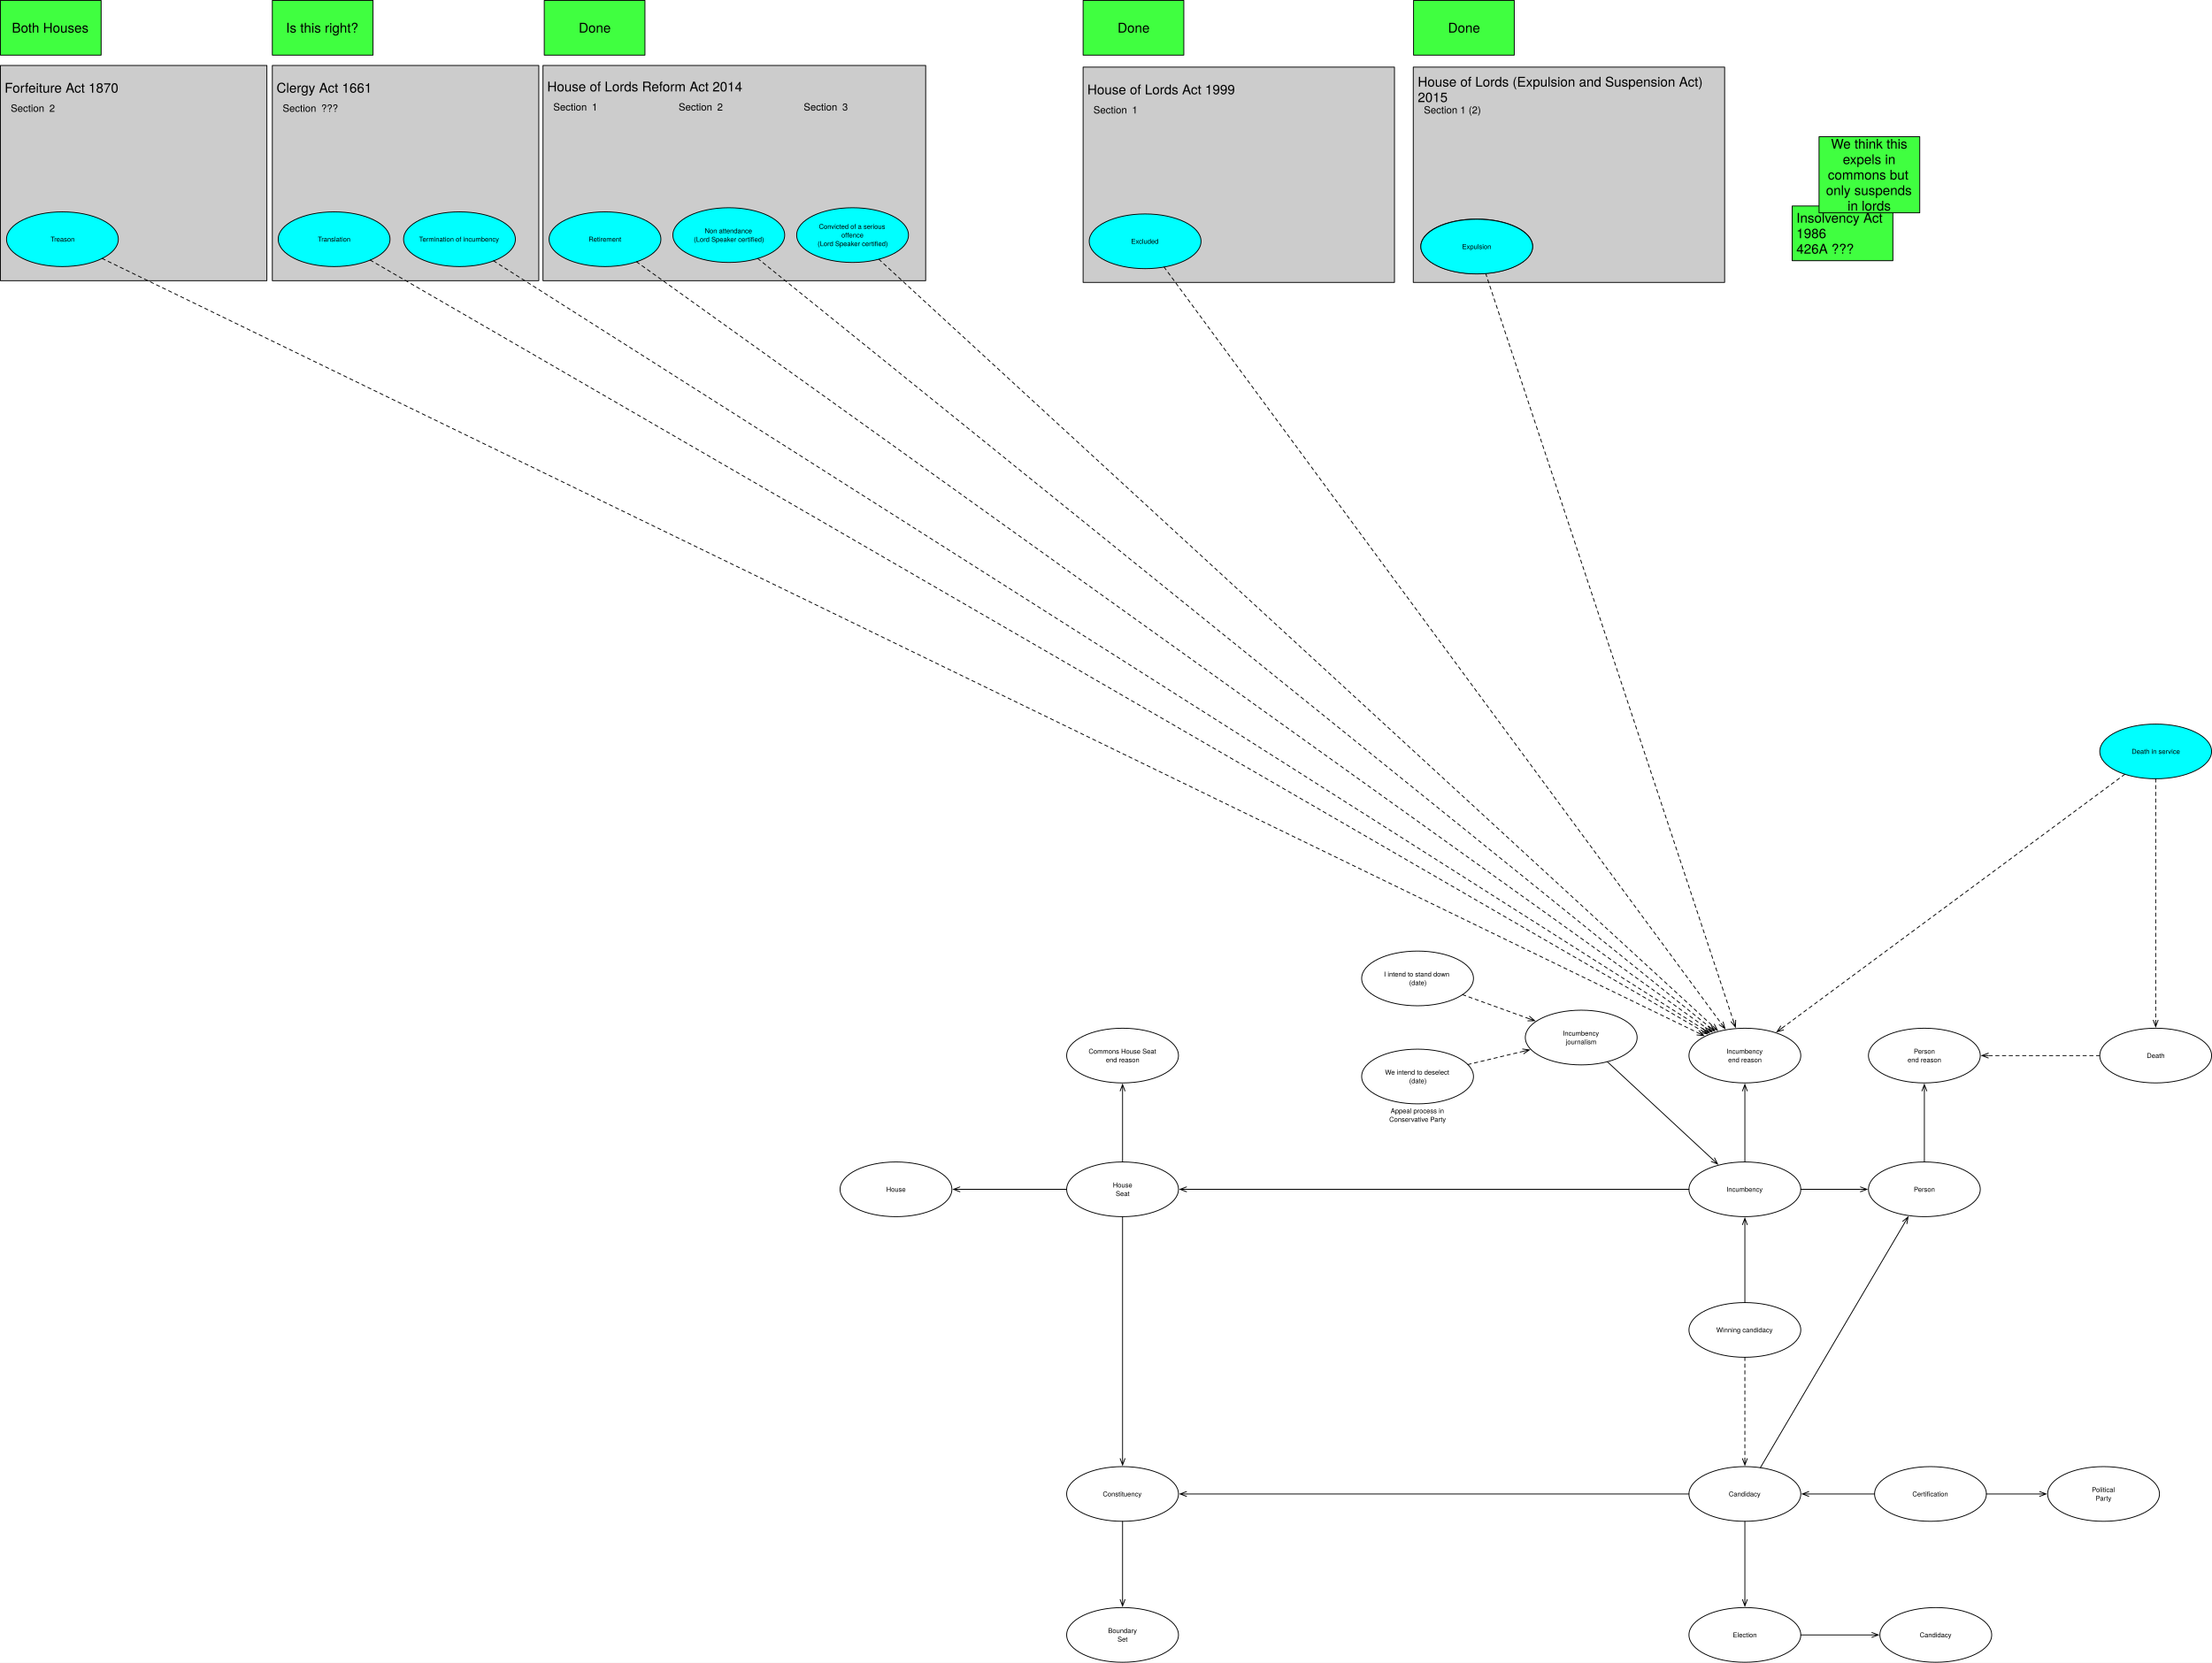
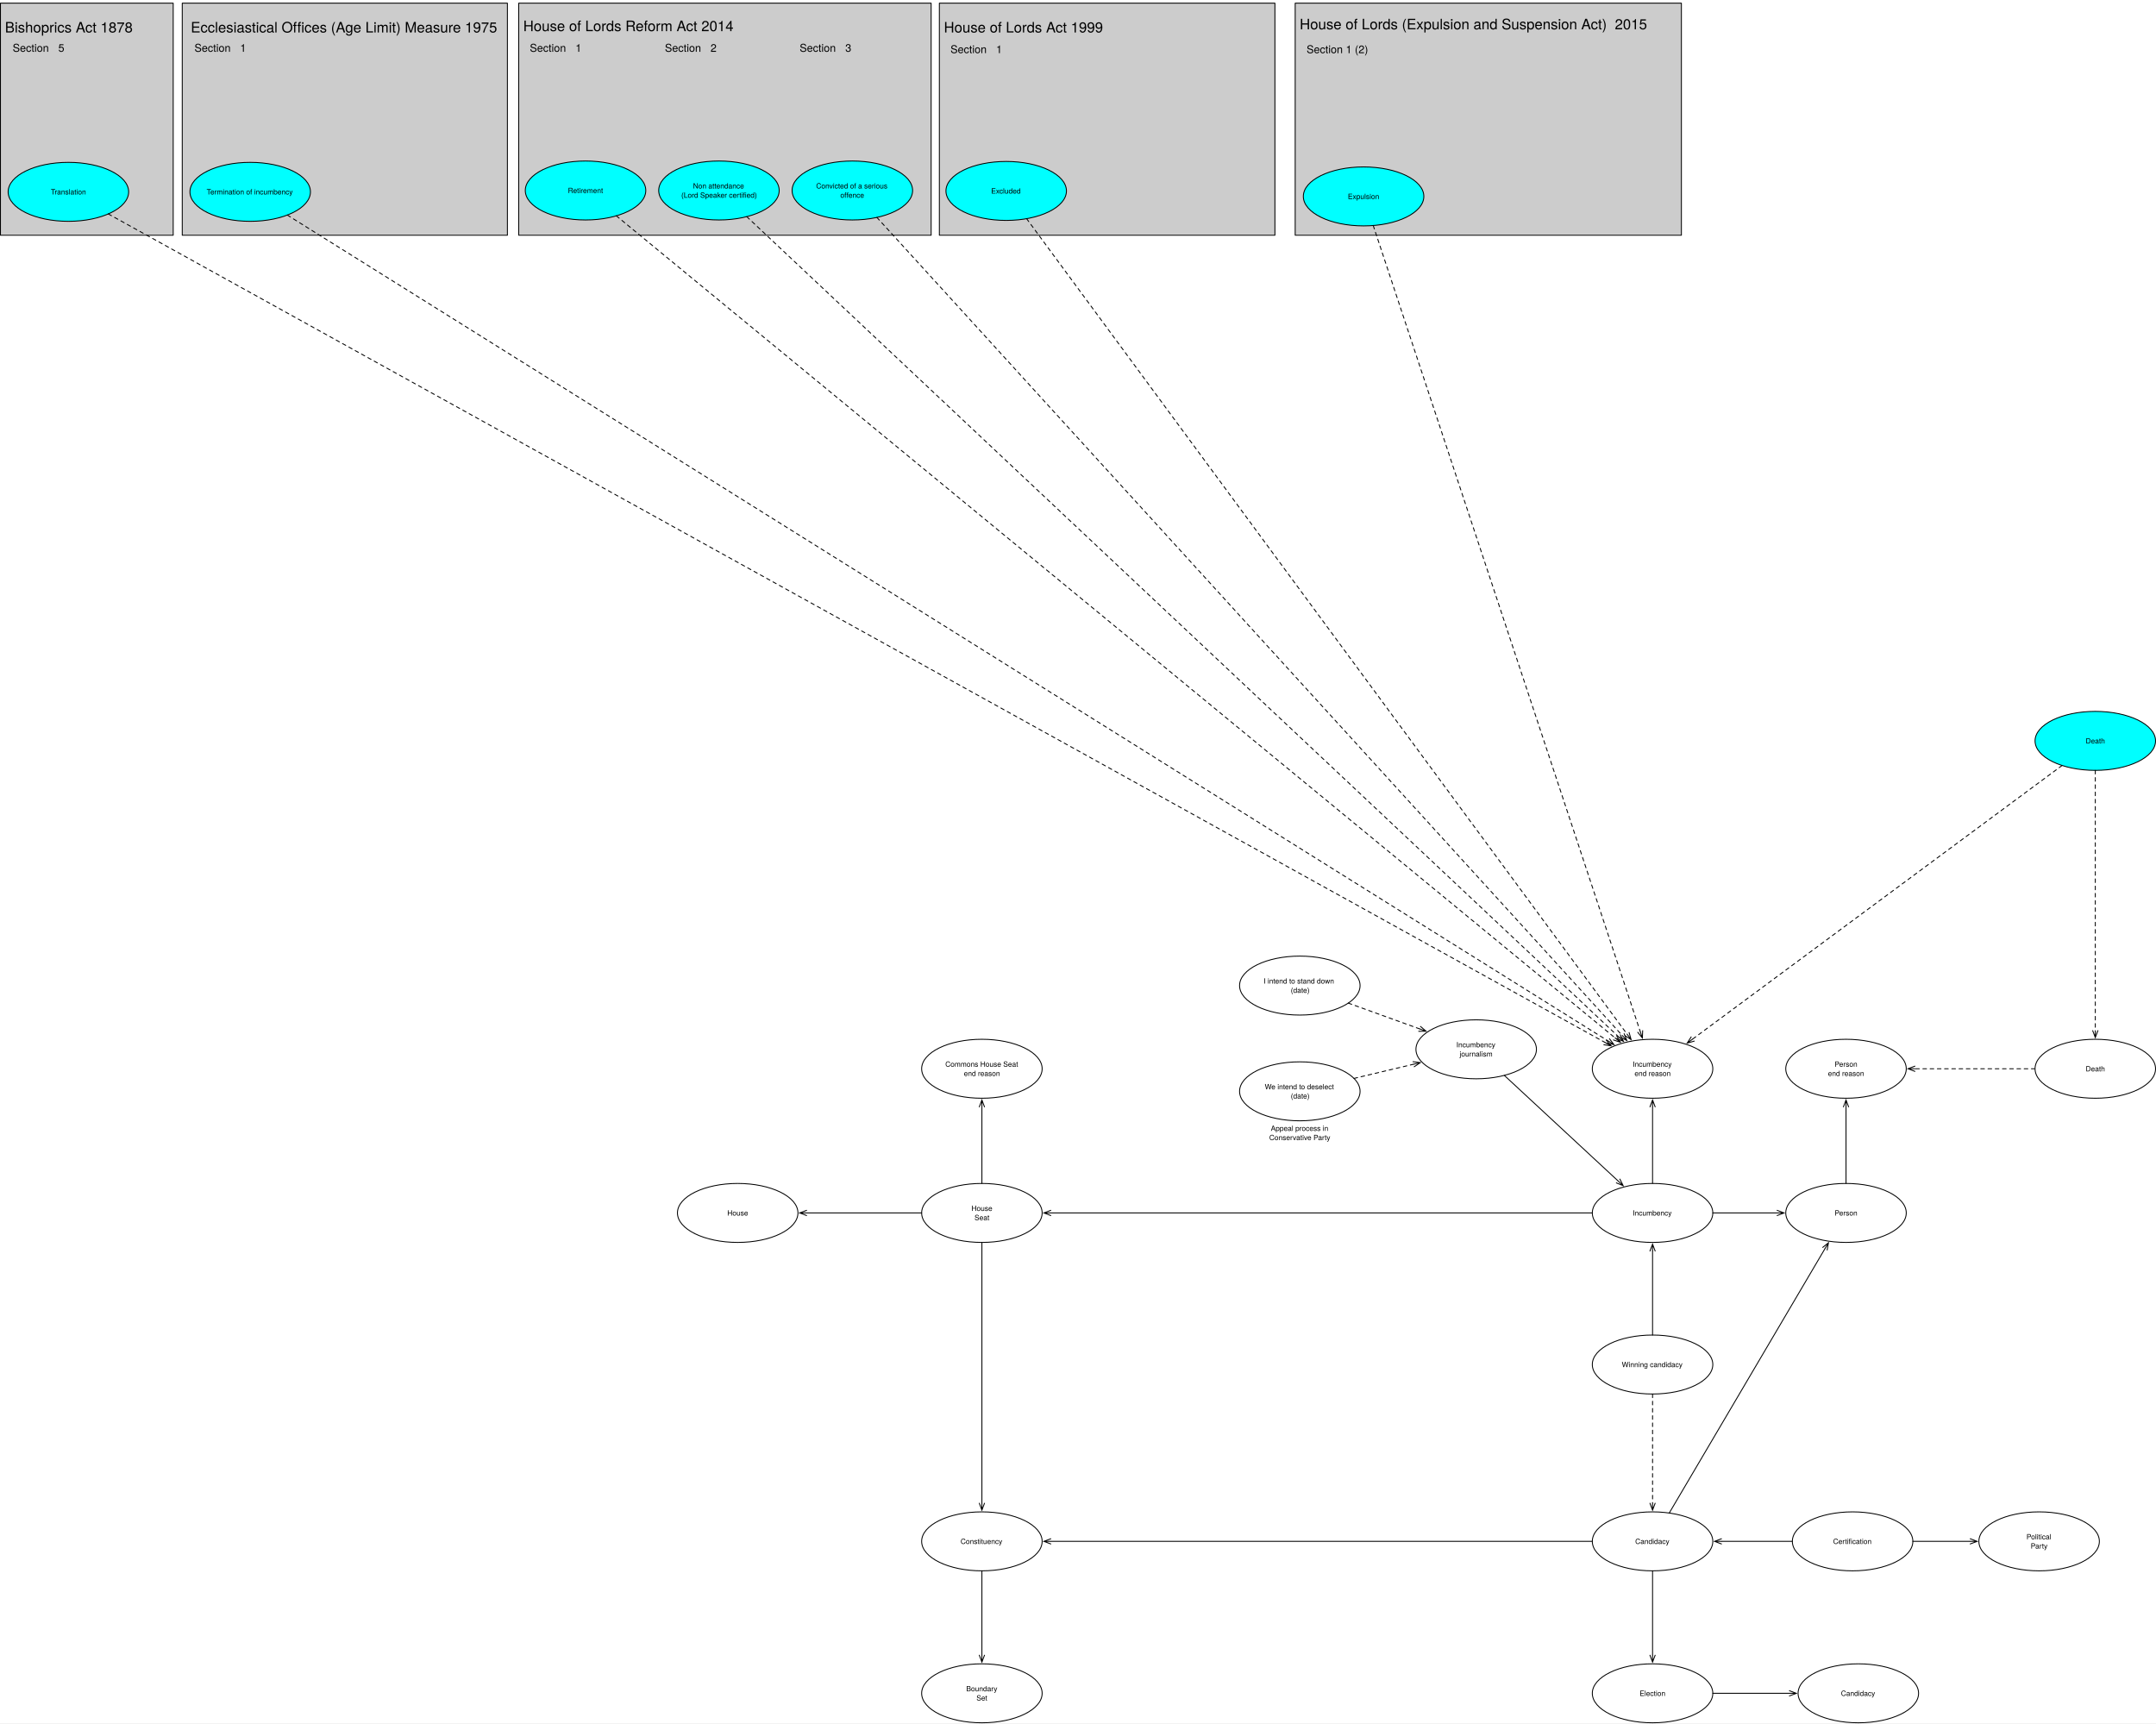
- <svg xmlns="http://www.w3.org/2000/svg" version="1.1" viewBox="-1847 -1063 2635.728 1981.697" width="2635.728" height="1981.697">
+ <svg xmlns="http://www.w3.org/2000/svg" version="1.1" viewBox="-1595 -986.5 2383.728 1905.197" width="2383.728" height="1905.197">
  <defs>
    <marker orient="auto" overflow="visible" markerUnits="strokeWidth" id="StickArrow_Marker" stroke-linejoin="miter" stroke-miterlimit="10" viewBox="-1 -4 10 8" markerWidth="10" markerHeight="8" color="black">
      <g>
        <path d="M 8 0 L 0 0 M 0 -3 L 8 0 L 0 3" fill="none" stroke="currentColor" stroke-width="1" />
      </g>
    </marker>
  </defs>
-   <g id="Canvas_1" stroke="none" fill="none" fill-opacity="1" stroke-dasharray="none" stroke-opacity="1">
-     <rect fill="white" x="-1847" y="-1063" width="2635.728" height="1981.697" />
+   <g id="Canvas_1" stroke="none" stroke-dasharray="none" stroke-opacity="1" fill="none" fill-opacity="1">
+     <rect fill="white" x="-1595" y="-986.5" width="2383.728" height="1905.197" />
    <g id="Canvas_1_Layer_1">
+       <g id="Graphic_201">
+         <rect x="-1594.5" y="-983" width="191" height="256.579" fill="#ccc" />
+         <rect x="-1594.5" y="-983" width="191" height="256.579" stroke="black" stroke-linecap="round" stroke-linejoin="round" stroke-width="1" />
+       </g>
+       <g id="Graphic_200">
+         <text transform="translate(-1581 -944.2486)" fill="black">
+           <tspan font-family="Helvetica Neue" font-size="12" fill="black" x="0" y="15" xml:space="preserve">Section</tspan>
+           <tspan font-family="Helvetica Neue" font-size="16" fill="black" y="15" xml:space="preserve"> </tspan>
+           <tspan font-family="Helvetica Neue" font-size="12" fill="black" y="15" xml:space="preserve">5</tspan>
+         </text>
+       </g>
+       <g id="Graphic_199">
+         <text transform="translate(-1589.5 -965.5573)" fill="black">
+           <tspan font-family="Helvetica Neue" font-size="16" fill="black" x="0" y="15" xml:space="preserve">Bishoprics Act 1878</tspan>
+         </text>
+       </g>
      <g id="Graphic_166">
-         <rect x="-1200" y="-985" width="456" height="256.579" fill="#ccc" />
-         <rect x="-1200" y="-985" width="456" height="256.579" stroke="black" stroke-linecap="round" stroke-linejoin="round" stroke-width="1" />
+         <rect x="-1021.5" y="-983" width="456" height="256.579" fill="#ccc" />
+         <rect x="-1021.5" y="-983" width="456" height="256.579" stroke="black" stroke-linecap="round" stroke-linejoin="round" stroke-width="1" />
      </g>
      <g id="Graphic_165">
-         <text transform="translate(-1187.728 -946.2486)" fill="black">
-           <tspan font-family="Helvetica Neue" font-size="12" fill="black" x="0" y="15">Section</tspan>
-           <tspan font-family="Helvetica Neue" font-size="16" fill="black" y="15"> </tspan>
-           <tspan font-family="Helvetica Neue" font-size="12" fill="black" y="15">1</tspan>
+         <text transform="translate(-1009.228 -944.2486)" fill="black">
+           <tspan font-family="Helvetica Neue" font-size="12" fill="black" x="0" y="15" xml:space="preserve">Section</tspan>
+           <tspan font-family="Helvetica Neue" font-size="16" fill="black" y="15" xml:space="preserve"> </tspan>
+           <tspan font-family="Helvetica Neue" font-size="12" fill="black" y="15" xml:space="preserve">1</tspan>
        </text>
      </g>
      <g id="Graphic_172">
-         <rect x="-1522.5" y="-985" width="317.5" height="256.579" fill="#ccc" />
-         <rect x="-1522.5" y="-985" width="317.5" height="256.579" stroke="black" stroke-linecap="round" stroke-linejoin="round" stroke-width="1" />
+         <rect x="-1393.5" y="-983" width="359.5" height="256.579" fill="#ccc" />
+         <rect x="-1393.5" y="-983" width="359.5" height="256.579" stroke="black" stroke-linecap="round" stroke-linejoin="round" stroke-width="1" />
      </g>
      <g id="Graphic_171">
-         <text transform="translate(-1510.228 -944.7486)" fill="black">
-           <tspan font-family="Helvetica Neue" font-size="12" fill="black" x="0" y="15">Section</tspan>
-           <tspan font-family="Helvetica Neue" font-size="16" fill="black" y="15"> </tspan>
-           <tspan font-family="Helvetica Neue" font-size="12" fill="black" y="15">???</tspan>
+         <text transform="translate(-1380 -944.2486)" fill="black">
+           <tspan font-family="Helvetica Neue" font-size="12" fill="black" x="0" y="15" xml:space="preserve">Section</tspan>
+           <tspan font-family="Helvetica Neue" font-size="16" fill="black" y="15" xml:space="preserve"> </tspan>
+           <tspan font-family="Helvetica Neue" font-size="12" fill="black" y="15" xml:space="preserve">1</tspan>
        </text>
      </g>
      <g id="Graphic_170">
-         <text transform="translate(-1517.5 -967.5573)" fill="black">
-           <tspan font-family="Helvetica Neue" font-size="16" fill="black" x="0" y="15">Clergy Act 1661</tspan>
+         <text transform="translate(-1388.5 -965.5573)" fill="black">
+           <tspan font-family="Helvetica Neue" font-size="16" fill="black" x="0" y="15" xml:space="preserve"> Ecclesiastical Offices (Age Limit) Measure 1975</tspan>
        </text>
      </g>
      <g id="Graphic_164">
-         <text transform="translate(-1195 -969.0573)" fill="black">
-           <tspan font-family="Helvetica Neue" font-size="16" fill="black" x="0" y="15">House of Lords Reform Act 2014</tspan>
+         <text transform="translate(-1016.5 -967.0573)" fill="black">
+           <tspan font-family="Helvetica Neue" font-size="16" fill="black" x="0" y="15" xml:space="preserve">House of Lords Reform Act 2014</tspan>
        </text>
      </g>
      <g id="Graphic_160">
        <rect x="-556.408" y="-983" width="371" height="256.579" fill="#ccc" />
        <rect x="-556.408" y="-983" width="371" height="256.579" stroke="black" stroke-linecap="round" stroke-linejoin="round" stroke-width="1" />
      </g>
      <g id="Graphic_159">
        <text transform="translate(-544.1358 -942.7486)" fill="black">
-           <tspan font-family="Helvetica Neue" font-size="12" fill="black" x="0" y="15">Section</tspan>
-           <tspan font-family="Helvetica Neue" font-size="16" fill="black" y="15"> </tspan>
-           <tspan font-family="Helvetica Neue" font-size="12" fill="black" y="15">1</tspan>
+           <tspan font-family="Helvetica Neue" font-size="12" fill="black" x="0" y="15" xml:space="preserve">Section</tspan>
+           <tspan font-family="Helvetica Neue" font-size="16" fill="black" y="15" xml:space="preserve"> </tspan>
+           <tspan font-family="Helvetica Neue" font-size="12" fill="black" y="15" xml:space="preserve">1</tspan>
        </text>
      </g>
      <g id="Graphic_158">
        <text transform="translate(-551.4075 -965.5573)" fill="black">
-           <tspan font-family="Helvetica Neue" font-size="16" fill="black" x="0" y="15">House of Lords Act 1999</tspan>
+           <tspan font-family="Helvetica Neue" font-size="16" fill="black" x="0" y="15" xml:space="preserve">House of Lords Act 1999</tspan>
        </text>
      </g>
      <g id="Graphic_153">
-         <rect x="-163" y="-983" width="371" height="256.579" fill="#ccc" />
-         <rect x="-163" y="-983" width="371" height="256.579" stroke="black" stroke-linecap="round" stroke-linejoin="round" stroke-width="1" />
+         <rect x="-163" y="-983" width="427" height="256.579" fill="#ccc" />
+         <rect x="-163" y="-983" width="427" height="256.579" stroke="black" stroke-linecap="round" stroke-linejoin="round" stroke-width="1" />
      </g>
      <g id="Graphic_152">
        <text transform="translate(-150.395 -938.6926)" fill="black">
-           <tspan font-family="Helvetica Neue" font-size="12" fill="black" x="0" y="11">Section 1 (2)</tspan>
+           <tspan font-family="Helvetica Neue" font-size="12" fill="black" x="0" y="11" xml:space="preserve">Section 1 (2)</tspan>
        </text>
      </g>
      <g id="Graphic_151">
-         <text transform="translate(-157.6667 -974.7813)" fill="black">
-           <tspan font-family="Helvetica Neue" font-size="16" fill="black" x="0" y="15">House of Lords (Expulsion and Suspension Act)  </tspan>
-           <tspan font-family="Helvetica Neue" font-size="16" fill="black" x="0" y="33.448">2015</tspan>
+         <text transform="translate(-158 -969.0573)" fill="black">
+           <tspan font-family="Helvetica Neue" font-size="16" fill="black" x="0" y="15" xml:space="preserve">House of Lords (Expulsion and Suspension Act)  2015</tspan>
        </text>
      </g>
      <g id="Graphic_2">
        <ellipse cx="446" cy="354.5" rx="66.614" ry="32.598" fill="white" />
        <ellipse cx="446" cy="354.5" rx="66.614" ry="32.598" stroke="black" stroke-linecap="round" stroke-linejoin="round" stroke-width="1" />
        <text transform="translate(397.7087 349.388)" fill="black">
-           <tspan font-family="Helvetica Neue" font-size="8" fill="black" x="35.699" y="8">Person</tspan>
+           <tspan font-family="Helvetica Neue" font-size="8" fill="black" x="35.699" y="8" xml:space="preserve">Person</tspan>
        </text>
      </g>
      <g id="Graphic_4">
        <ellipse cx="232.114" cy="354.5" rx="66.614" ry="32.598" fill="white" />
        <ellipse cx="232.114" cy="354.5" rx="66.614" ry="32.598" stroke="black" stroke-linecap="round" stroke-linejoin="round" stroke-width="1" />
        <text transform="translate(183.8228 349.388)" fill="black">
-           <tspan font-family="Helvetica Neue" font-size="8" fill="black" x="26.355" y="8">Incumbency</tspan>
+           <tspan font-family="Helvetica Neue" font-size="8" fill="black" x="26.355" y="8" xml:space="preserve">Incumbency</tspan>
        </text>
      </g>
      <g id="Graphic_5">
        <ellipse cx="-509.386" cy="354.5" rx="66.614" ry="32.598" fill="white" />
        <ellipse cx="-509.386" cy="354.5" rx="66.614" ry="32.598" stroke="black" stroke-linecap="round" stroke-linejoin="round" stroke-width="1" />
        <text transform="translate(-557.6772 344.276)" fill="black">
-           <tspan font-family="Helvetica Neue" font-size="8" fill="black" x="36.735" y="8">House</tspan>
-           <tspan font-family="Helvetica Neue" font-size="8" fill="black" x="40.143" y="18.224">Seat</tspan>
+           <tspan font-family="Helvetica Neue" font-size="8" fill="black" x="36.735" y="8" xml:space="preserve">House</tspan>
+           <tspan font-family="Helvetica Neue" font-size="8" fill="black" x="40.143" y="18.224" xml:space="preserve">Seat</tspan>
        </text>
      </g>
      <g id="Graphic_6">
        <ellipse cx="-779.386" cy="354.5" rx="66.614" ry="32.598" fill="white" />
        <ellipse cx="-779.386" cy="354.5" rx="66.614" ry="32.598" stroke="black" stroke-linecap="round" stroke-linejoin="round" stroke-width="1" />
        <text transform="translate(-827.6772 349.388)" fill="black">
-           <tspan font-family="Helvetica Neue" font-size="8" fill="black" x="36.735" y="8">House</tspan>
+           <tspan font-family="Helvetica Neue" font-size="8" fill="black" x="36.735" y="8" xml:space="preserve">House</tspan>
        </text>
      </g>
      <g id="Line_7">
        <line x1="298.728" y1="354.5" x2="369.486" y2="354.5" marker-end="url(#StickArrow_Marker)" stroke="black" stroke-linecap="round" stroke-linejoin="round" stroke-width="1" />
      </g>
      <g id="Line_8">
        <line x1="165.5" y1="354.5" x2="-432.872" y2="354.5" marker-end="url(#StickArrow_Marker)" stroke="black" stroke-linecap="round" stroke-linejoin="round" stroke-width="1" />
      </g>
      <g id="Line_9">
        <line x1="-576" y1="354.5" x2="-702.872" y2="354.5" marker-end="url(#StickArrow_Marker)" stroke="black" stroke-linecap="round" stroke-linejoin="round" stroke-width="1" />
      </g>
      <g id="Graphic_10">
        <ellipse cx="-509.386" cy="717.598" rx="66.614" ry="32.598" fill="white" />
        <ellipse cx="-509.386" cy="717.598" rx="66.614" ry="32.598" stroke="black" stroke-linecap="round" stroke-linejoin="round" stroke-width="1" />
        <text transform="translate(-557.6772 712.4864)" fill="black">
-           <tspan font-family="Helvetica Neue" font-size="8" fill="black" x="24.731" y="8">Constituency</tspan>
+           <tspan font-family="Helvetica Neue" font-size="8" fill="black" x="24.731" y="8" xml:space="preserve">Constituency</tspan>
        </text>
      </g>
      <g id="Line_11">
        <line x1="-509.386" y1="387.098" x2="-509.386" y2="675.1" marker-end="url(#StickArrow_Marker)" stroke="black" stroke-linecap="round" stroke-linejoin="round" stroke-width="1" />
      </g>
      <g id="Graphic_12">
        <ellipse cx="-509.386" cy="885.598" rx="66.614" ry="32.598" fill="white" />
        <ellipse cx="-509.386" cy="885.598" rx="66.614" ry="32.598" stroke="black" stroke-linecap="round" stroke-linejoin="round" stroke-width="1" />
        <text transform="translate(-557.6772 875.3744)" fill="black">
-           <tspan font-family="Helvetica Neue" font-size="8" fill="black" x="30.955" y="8">Boundary</tspan>
-           <tspan font-family="Helvetica Neue" font-size="8" fill="black" x="42.291" y="18.224">Set</tspan>
+           <tspan font-family="Helvetica Neue" font-size="8" fill="black" x="30.955" y="8" xml:space="preserve">Boundary</tspan>
+           <tspan font-family="Helvetica Neue" font-size="8" fill="black" x="42.291" y="18.224" xml:space="preserve">Set</tspan>
        </text>
      </g>
      <g id="Line_13">
        <line x1="-509.386" y1="750.197" x2="-509.386" y2="843.1" marker-end="url(#StickArrow_Marker)" stroke="black" stroke-linecap="round" stroke-linejoin="round" stroke-width="1" />
      </g>
      <g id="Graphic_16">
        <ellipse cx="232.114" cy="522.098" rx="66.614" ry="32.598" fill="white" />
        <ellipse cx="232.114" cy="522.098" rx="66.614" ry="32.598" stroke="black" stroke-linecap="round" stroke-linejoin="round" stroke-width="1" />
        <text transform="translate(183.8228 516.9864)" fill="black">
-           <tspan font-family="Helvetica Neue" font-size="8" fill="black" x="14.283" y="8">Winning candidacy</tspan>
+           <tspan font-family="Helvetica Neue" font-size="8" fill="black" x="14.283" y="8" xml:space="preserve">Winning candidacy</tspan>
        </text>
      </g>
      <g id="Line_17">
        <line x1="232.114" y1="554.697" x2="232.114" y2="675.1" marker-end="url(#StickArrow_Marker)" stroke="black" stroke-linecap="round" stroke-linejoin="round" stroke-dasharray="4.0,4.0" stroke-width="1" />
      </g>
      <g id="Line_18">
        <line x1="232.114" y1="489.5" x2="232.114" y2="396.998" marker-end="url(#StickArrow_Marker)" stroke="black" stroke-linecap="round" stroke-linejoin="round" stroke-width="1" />
      </g>
      <g id="Graphic_20">
        <ellipse cx="232.114" cy="195.098" rx="66.614" ry="32.598" fill="white" />
        <ellipse cx="232.114" cy="195.098" rx="66.614" ry="32.598" stroke="black" stroke-linecap="round" stroke-linejoin="round" stroke-width="1" />
        <text transform="translate(183.8228 184.8744)" fill="black">
-           <tspan font-family="Helvetica Neue" font-size="8" fill="black" x="26.355" y="8">Incumbency</tspan>
-           <tspan font-family="Helvetica Neue" font-size="8" fill="black" x="28.359" y="18.224">end reason</tspan>
+           <tspan font-family="Helvetica Neue" font-size="8" fill="black" x="26.355" y="8" xml:space="preserve">Incumbency</tspan>
+           <tspan font-family="Helvetica Neue" font-size="8" fill="black" x="28.359" y="18.224" xml:space="preserve">end reason</tspan>
        </text>
      </g>
      <g id="Line_21">
        <line x1="232.114" y1="321.902" x2="232.114" y2="237.597" marker-end="url(#StickArrow_Marker)" stroke="black" stroke-linecap="round" stroke-linejoin="round" stroke-width="1" />
      </g>
      <g id="Graphic_29">
        <ellipse cx="-482.522" cy="-775.402" rx="66.614" ry="32.598" fill="aqua" />
        <ellipse cx="-482.522" cy="-775.402" rx="66.614" ry="32.598" stroke="black" stroke-linecap="round" stroke-linejoin="round" stroke-width="1" />
        <text transform="translate(-530.813 -780.5136)" fill="black">
-           <tspan font-family="Helvetica Neue" font-size="8" fill="black" x="31.623" y="8">Excluded</tspan>
+           <tspan font-family="Helvetica Neue" font-size="8" fill="black" x="31.623" y="8" xml:space="preserve">Excluded</tspan>
        </text>
      </g>
      <g id="Line_30">
        <line x1="-459.934" y1="-744.726" x2="203.656" y2="156.451" marker-end="url(#StickArrow_Marker)" stroke="black" stroke-linecap="round" stroke-linejoin="round" stroke-dasharray="4.0,4.0" stroke-width="1" />
      </g>
      <g id="Graphic_44">
        <ellipse cx="232.114" cy="717.598" rx="66.614" ry="32.598" fill="white" />
        <ellipse cx="232.114" cy="717.598" rx="66.614" ry="32.598" stroke="black" stroke-linecap="round" stroke-linejoin="round" stroke-width="1" />
        <text transform="translate(183.8228 712.4864)" fill="black">
-           <tspan font-family="Helvetica Neue" font-size="8" fill="black" x="29.103" y="8">Candidacy</tspan>
+           <tspan font-family="Helvetica Neue" font-size="8" fill="black" x="29.103" y="8" xml:space="preserve">Candidacy</tspan>
        </text>
      </g>
      <g id="Line_45">
        <line x1="165.5" y1="717.598" x2="-432.872" y2="717.598" marker-end="url(#StickArrow_Marker)" stroke="black" stroke-linecap="round" stroke-linejoin="round" stroke-width="1" />
      </g>
      <g id="Graphic_46">
        <ellipse cx="659.509" cy="717.598" rx="66.614" ry="32.598" fill="white" />
        <ellipse cx="659.509" cy="717.598" rx="66.614" ry="32.598" stroke="black" stroke-linecap="round" stroke-linejoin="round" stroke-width="1" />
        <text transform="translate(611.2178 707.3744)" fill="black">
-           <tspan font-family="Helvetica Neue" font-size="8" fill="black" x="34.295" y="8">Political</tspan>
-           <tspan font-family="Helvetica Neue" font-size="8" fill="black" x="38.959" y="18.224">Party</tspan>
+           <tspan font-family="Helvetica Neue" font-size="8" fill="black" x="34.295" y="8" xml:space="preserve">Political</tspan>
+           <tspan font-family="Helvetica Neue" font-size="8" fill="black" x="38.959" y="18.224" xml:space="preserve">Party</tspan>
        </text>
      </g>
      <g id="Graphic_47">
        <ellipse cx="453.281" cy="717.598" rx="66.614" ry="32.598" fill="white" />
        <ellipse cx="453.281" cy="717.598" rx="66.614" ry="32.598" stroke="black" stroke-linecap="round" stroke-linejoin="round" stroke-width="1" />
        <text transform="translate(404.9895 712.4864)" fill="black">
-           <tspan font-family="Helvetica Neue" font-size="8" fill="black" x="26.739" y="8">Certification</tspan>
+           <tspan font-family="Helvetica Neue" font-size="8" fill="black" x="26.739" y="8" xml:space="preserve">Certification</tspan>
        </text>
      </g>
      <g id="Line_48">
        <line x1="386.667" y1="717.598" x2="308.628" y2="717.598" marker-end="url(#StickArrow_Marker)" stroke="black" stroke-linecap="round" stroke-linejoin="round" stroke-width="1" />
      </g>
      <g id="Line_49">
        <line x1="519.895" y1="717.598" x2="582.995" y2="717.598" marker-end="url(#StickArrow_Marker)" stroke="black" stroke-linecap="round" stroke-linejoin="round" stroke-width="1" />
      </g>
      <g id="Line_50">
        <line x1="250.569" y1="686.27" x2="422.521" y2="394.359" marker-end="url(#StickArrow_Marker)" stroke="black" stroke-linecap="round" stroke-linejoin="round" stroke-width="1" />
      </g>
      <g id="Graphic_51">
        <ellipse cx="232.114" cy="885.598" rx="66.614" ry="32.598" fill="white" />
        <ellipse cx="232.114" cy="885.598" rx="66.614" ry="32.598" stroke="black" stroke-linecap="round" stroke-linejoin="round" stroke-width="1" />
        <text transform="translate(183.8228 880.4864)" fill="black">
-           <tspan font-family="Helvetica Neue" font-size="8" fill="black" x="33.995" y="8">Election</tspan>
+           <tspan font-family="Helvetica Neue" font-size="8" fill="black" x="33.995" y="8" xml:space="preserve">Election</tspan>
        </text>
      </g>
      <g id="Line_52">
        <line x1="232.114" y1="750.197" x2="232.114" y2="843.1" marker-end="url(#StickArrow_Marker)" stroke="black" stroke-linecap="round" stroke-linejoin="round" stroke-width="1" />
      </g>
      <g id="Graphic_54">
        <ellipse cx="459.614" cy="885.598" rx="66.614" ry="32.598" fill="white" />
        <ellipse cx="459.614" cy="885.598" rx="66.614" ry="32.598" stroke="black" stroke-linecap="round" stroke-linejoin="round" stroke-width="1" />
        <text transform="translate(411.3228 880.4864)" fill="black">
-           <tspan font-family="Helvetica Neue" font-size="8" fill="black" x="29.103" y="8">Candidacy</tspan>
+           <tspan font-family="Helvetica Neue" font-size="8" fill="black" x="29.103" y="8" xml:space="preserve">Candidacy</tspan>
        </text>
      </g>
      <g id="Line_55">
        <line x1="298.728" y1="885.598" x2="383.1" y2="885.598" marker-end="url(#StickArrow_Marker)" stroke="black" stroke-linecap="round" stroke-linejoin="round" stroke-width="1" />
      </g>
      <g id="Graphic_56">
        <ellipse cx="37.114" cy="173.598" rx="66.614" ry="32.598" fill="white" />
        <ellipse cx="37.114" cy="173.598" rx="66.614" ry="32.598" stroke="black" stroke-linecap="round" stroke-linejoin="round" stroke-width="1" />
        <text transform="translate(-11.17717 163.3744)" fill="black">
-           <tspan font-family="Helvetica Neue" font-size="8" fill="black" x="26.355" y="8">Incumbency</tspan>
-           <tspan font-family="Helvetica Neue" font-size="8" fill="black" x="29.919" y="18.224">journalism</tspan>
+           <tspan font-family="Helvetica Neue" font-size="8" fill="black" x="26.355" y="8" xml:space="preserve">Incumbency</tspan>
+           <tspan font-family="Helvetica Neue" font-size="8" fill="black" x="29.919" y="18.224" xml:space="preserve">journalism</tspan>
        </text>
      </g>
      <g id="Line_57">
        <line x1="68.202" y1="202.439" x2="193.768" y2="318.926" marker-end="url(#StickArrow_Marker)" stroke="black" stroke-linecap="round" stroke-linejoin="round" stroke-width="1" />
      </g>
      <g id="Graphic_58">
        <ellipse cx="-157.886" cy="103.148" rx="66.614" ry="32.598" fill="white" />
        <ellipse cx="-157.886" cy="103.148" rx="66.614" ry="32.598" stroke="black" stroke-linecap="round" stroke-linejoin="round" stroke-width="1" />
        <text transform="translate(-206.1772 92.92364)" fill="black">
-           <tspan font-family="Helvetica Neue" font-size="8" fill="black" x="8.207" y="8">I intend to stand down </tspan>
-           <tspan font-family="Helvetica Neue" font-size="8" fill="black" x="38.291" y="18.224">(date)</tspan>
+           <tspan font-family="Helvetica Neue" font-size="8" fill="black" x="8.207" y="8" xml:space="preserve">I intend to stand down </tspan>
+           <tspan font-family="Helvetica Neue" font-size="8" fill="black" x="38.291" y="18.224" xml:space="preserve">(date)</tspan>
        </text>
      </g>
      <g id="Line_59">
        <line x1="-104.287" y1="122.512" x2="-25.795" y2="150.87" marker-end="url(#StickArrow_Marker)" stroke="black" stroke-linecap="round" stroke-linejoin="round" stroke-dasharray="4.0,4.0" stroke-width="1" />
      </g>
      <g id="Graphic_60">
        <ellipse cx="-157.886" cy="220.049" rx="66.614" ry="32.598" fill="white" />
        <ellipse cx="-157.886" cy="220.049" rx="66.614" ry="32.598" stroke="black" stroke-linecap="round" stroke-linejoin="round" stroke-width="1" />
        <text transform="translate(-206.1772 209.8252)" fill="black">
-           <tspan font-family="Helvetica Neue" font-size="8" fill="black" x="9.547" y="8">We intend to deselect </tspan>
-           <tspan font-family="Helvetica Neue" font-size="8" fill="black" x="38.291" y="18.224">(date)</tspan>
+           <tspan font-family="Helvetica Neue" font-size="8" fill="black" x="9.547" y="8" xml:space="preserve">We intend to deselect </tspan>
+           <tspan font-family="Helvetica Neue" font-size="8" fill="black" x="38.291" y="18.224" xml:space="preserve">(date)</tspan>
        </text>
      </g>
      <g id="Line_61">
        <line x1="-97.975" y1="205.778" x2="-32.428" y2="190.164" marker-end="url(#StickArrow_Marker)" stroke="black" stroke-linecap="round" stroke-linejoin="round" stroke-dasharray="4.0,4.0" stroke-width="1" />
      </g>
      <g id="Graphic_62">
        <text transform="translate(-212.8858 255.8006)" fill="black">
-           <tspan font-family="Helvetica Neue" font-size="8" fill="black" x="22.92" y="8">Appeal process in </tspan>
-           <tspan font-family="Helvetica Neue" font-size="8" fill="black" x="21.224" y="18.224">Conservative Party</tspan>
+           <tspan font-family="Helvetica Neue" font-size="8" fill="black" x="22.92" y="8" xml:space="preserve">Appeal process in </tspan>
+           <tspan font-family="Helvetica Neue" font-size="8" fill="black" x="21.224" y="18.224" xml:space="preserve">Conservative Party</tspan>
        </text>
      </g>
      <g id="Graphic_69">
        <ellipse cx="446" cy="195.098" rx="66.614" ry="32.598" fill="white" />
        <ellipse cx="446" cy="195.098" rx="66.614" ry="32.598" stroke="black" stroke-linecap="round" stroke-linejoin="round" stroke-width="1" />
        <text transform="translate(397.7087 184.8744)" fill="black">
-           <tspan font-family="Helvetica Neue" font-size="8" fill="black" x="35.699" y="8">Person</tspan>
-           <tspan font-family="Helvetica Neue" font-size="8" fill="black" x="28.359" y="18.224">end reason</tspan>
+           <tspan font-family="Helvetica Neue" font-size="8" fill="black" x="35.699" y="8" xml:space="preserve">Person</tspan>
+           <tspan font-family="Helvetica Neue" font-size="8" fill="black" x="28.359" y="18.224" xml:space="preserve">end reason</tspan>
        </text>
      </g>
      <g id="Line_70">
        <line x1="446" y1="321.902" x2="446" y2="237.597" marker-end="url(#StickArrow_Marker)" stroke="black" stroke-linecap="round" stroke-linejoin="round" stroke-width="1" />
      </g>
      <g id="Graphic_71">
        <ellipse cx="721.614" cy="-167.402" rx="66.614" ry="32.598" fill="aqua" />
        <ellipse cx="721.614" cy="-167.402" rx="66.614" ry="32.598" stroke="black" stroke-linecap="round" stroke-linejoin="round" stroke-width="1" />
        <text transform="translate(673.3228 -172.5136)" fill="black">
-           <tspan font-family="Helvetica Neue" font-size="8" fill="black" x="19.695" y="8">Death in service</tspan>
+           <tspan font-family="Helvetica Neue" font-size="8" fill="black" x="37.695" y="8" xml:space="preserve">Death</tspan>
        </text>
      </g>
      <g id="Line_72">
        <line x1="655" y1="195.098" x2="522.514" y2="195.098" marker-end="url(#StickArrow_Marker)" stroke="black" stroke-linecap="round" stroke-linejoin="round" stroke-dasharray="4.0,4.0" stroke-width="1" />
      </g>
      <g id="Line_73">
        <line x1="684.882" y1="-140.199" x2="276.802" y2="162.004" marker-end="url(#StickArrow_Marker)" stroke="black" stroke-linecap="round" stroke-linejoin="round" stroke-dasharray="4.0,4.0" stroke-width="1" />
      </g>
      <g id="Graphic_74">
        <ellipse cx="721.614" cy="195.098" rx="66.614" ry="32.598" fill="white" />
        <ellipse cx="721.614" cy="195.098" rx="66.614" ry="32.598" stroke="black" stroke-linecap="round" stroke-linejoin="round" stroke-width="1" />
        <text transform="translate(673.3228 189.9864)" fill="black">
-           <tspan font-family="Helvetica Neue" font-size="8" fill="black" x="37.695" y="8">Death</tspan>
+           <tspan font-family="Helvetica Neue" font-size="8" fill="black" x="37.695" y="8" xml:space="preserve">Death</tspan>
        </text>
      </g>
      <g id="Line_75">
        <line x1="721.614" y1="-134.803" x2="721.614" y2="152.6" marker-end="url(#StickArrow_Marker)" stroke="black" stroke-linecap="round" stroke-linejoin="round" stroke-dasharray="4.0,4.0" stroke-width="1" />
      </g>
      <g id="Graphic_78">
        <ellipse cx="-509.386" cy="195.098" rx="66.614" ry="32.598" fill="white" />
        <ellipse cx="-509.386" cy="195.098" rx="66.614" ry="32.598" stroke="black" stroke-linecap="round" stroke-linejoin="round" stroke-width="1" />
        <text transform="translate(-557.6772 184.8744)" fill="black">
-           <tspan font-family="Helvetica Neue" font-size="8" fill="black" x="7.835" y="8">Commons House Seat </tspan>
-           <tspan font-family="Helvetica Neue" font-size="8" fill="black" x="28.359" y="18.224">end reason </tspan>
+           <tspan font-family="Helvetica Neue" font-size="8" fill="black" x="7.835" y="8" xml:space="preserve">Commons House Seat </tspan>
+           <tspan font-family="Helvetica Neue" font-size="8" fill="black" x="28.359" y="18.224" xml:space="preserve">end reason </tspan>
        </text>
      </g>
      <g id="Line_79">
        <line x1="-509.386" y1="321.902" x2="-509.386" y2="237.597" marker-end="url(#StickArrow_Marker)" stroke="black" stroke-linecap="round" stroke-linejoin="round" stroke-width="1" />
      </g>
      <g id="Graphic_150">
        <ellipse cx="-87.386" cy="-769.352" rx="66.614" ry="32.598" fill="aqua" />
        <ellipse cx="-87.386" cy="-769.352" rx="66.614" ry="32.598" stroke="black" stroke-linecap="round" stroke-linejoin="round" stroke-width="1" />
        <text transform="translate(-135.6772 -774.4644)" fill="black">
-           <tspan font-family="Helvetica Neue" font-size="8" fill="black" x="30.883" y="8">Expulsion</tspan>
+           <tspan font-family="Helvetica Neue" font-size="8" fill="black" x="30.883" y="8" xml:space="preserve">Expulsion</tspan>
        </text>
      </g>
      <g id="Line_154">
        <line x1="-76.725" y1="-737.172" x2="218.34" y2="153.52" marker-end="url(#StickArrow_Marker)" stroke="black" stroke-linecap="round" stroke-linejoin="round" stroke-dasharray="4.0,4.0" stroke-width="1" />
      </g>
-       <g id="Graphic_156">
-         <ellipse cx="-87.386" cy="-769.102" rx="66.614" ry="32.598" fill="aqua" />
-         <ellipse cx="-87.386" cy="-769.102" rx="66.614" ry="32.598" stroke="black" stroke-linecap="round" stroke-linejoin="round" stroke-width="1" />
-         <text transform="translate(-135.6772 -774.2144)" fill="black">
-           <tspan font-family="Helvetica Neue" font-size="8" fill="black" x="30.883" y="8">Expulsion</tspan>
-         </text>
-       </g>
      <g id="Graphic_163">
-         <ellipse cx="-1126.114" cy="-777.902" rx="66.614" ry="32.598" fill="aqua" />
-         <ellipse cx="-1126.114" cy="-777.902" rx="66.614" ry="32.598" stroke="black" stroke-linecap="round" stroke-linejoin="round" stroke-width="1" />
-         <text transform="translate(-1174.406 -783.0136)" fill="black">
-           <tspan font-family="Helvetica Neue" font-size="8" fill="black" x="28.803" y="8">Retirement</tspan>
+         <ellipse cx="-947.614" cy="-775.902" rx="66.614" ry="32.598" fill="aqua" />
+         <ellipse cx="-947.614" cy="-775.902" rx="66.614" ry="32.598" stroke="black" stroke-linecap="round" stroke-linejoin="round" stroke-width="1" />
+         <text transform="translate(-995.9055 -781.0136)" fill="black">
+           <tspan font-family="Helvetica Neue" font-size="8" fill="black" x="28.803" y="8" xml:space="preserve">Retirement</tspan>
        </text>
      </g>
      <g id="Line_167">
-         <line x1="-1088.533" y1="-750.979" x2="186.485" y2="162.411" marker-end="url(#StickArrow_Marker)" stroke="black" stroke-linecap="round" stroke-linejoin="round" stroke-dasharray="4.0,4.0" stroke-width="1" />
+         <line x1="-913.563" y1="-747.875" x2="190.419" y2="160.78" marker-end="url(#StickArrow_Marker)" stroke="black" stroke-linecap="round" stroke-linejoin="round" stroke-dasharray="4.0,4.0" stroke-width="1" />
      </g>
      <g id="Graphic_168">
-         <ellipse cx="-1299.5" cy="-777.902" rx="66.614" ry="32.598" fill="aqua" />
-         <ellipse cx="-1299.5" cy="-777.902" rx="66.614" ry="32.598" stroke="black" stroke-linecap="round" stroke-linejoin="round" stroke-width="1" />
-         <text transform="translate(-1347.791 -783.0136)" fill="black">
-           <tspan font-family="Helvetica Neue" font-size="8" fill="black" x=".127" y="8">Termination of incumbency</tspan>
+         <ellipse cx="-1318.386" cy="-774.402" rx="66.614" ry="32.598" fill="aqua" />
+         <ellipse cx="-1318.386" cy="-774.402" rx="66.614" ry="32.598" stroke="black" stroke-linecap="round" stroke-linejoin="round" stroke-width="1" />
+         <text transform="translate(-1366.677 -779.5136)" fill="black">
+           <tspan font-family="Helvetica Neue" font-size="8" fill="black" x=".127" y="8" xml:space="preserve">Termination of incumbency</tspan>
        </text>
      </g>
      <g id="Line_169">
-         <line x1="-1258.844" y1="-752.074" x2="183.102" y2="163.962" marker-end="url(#StickArrow_Marker)" stroke="black" stroke-linecap="round" stroke-linejoin="round" stroke-dasharray="4.0,4.0" stroke-width="1" />
+         <line x1="-1277.326" y1="-748.728" x2="182.661" y2="164.176" marker-end="url(#StickArrow_Marker)" stroke="black" stroke-linecap="round" stroke-linejoin="round" stroke-dasharray="4.0,4.0" stroke-width="1" />
      </g>
      <g id="Graphic_174">
-         <ellipse cx="-978.614" cy="-782.809" rx="66.614" ry="32.598" fill="aqua" />
-         <ellipse cx="-978.614" cy="-782.809" rx="66.614" ry="32.598" stroke="black" stroke-linecap="round" stroke-linejoin="round" stroke-width="1" />
-         <text transform="translate(-1026.906 -793.0327)" fill="black">
-           <tspan font-family="Helvetica Neue" font-size="8" fill="black" x="19.691" y="8">Non attendance</tspan>
-           <tspan font-family="Helvetica Neue" font-size="8" fill="black" x="6.659" y="18.224">(Lord Speaker certified)</tspan>
+         <ellipse cx="-800.114" cy="-775.902" rx="66.614" ry="32.598" fill="aqua" />
+         <ellipse cx="-800.114" cy="-775.902" rx="66.614" ry="32.598" stroke="black" stroke-linecap="round" stroke-linejoin="round" stroke-width="1" />
+         <text transform="translate(-848.4055 -786.1256)" fill="black">
+           <tspan font-family="Helvetica Neue" font-size="8" fill="black" x="19.691" y="8" xml:space="preserve">Non attendance</tspan>
+           <tspan font-family="Helvetica Neue" font-size="8" fill="black" x="6.659" y="18.224" xml:space="preserve">(Lord Speaker certified)</tspan>
        </text>
      </g>
      <g id="Graphic_175">
-         <ellipse cx="-831.114" cy="-782.809" rx="66.614" ry="32.598" fill="aqua" />
-         <ellipse cx="-831.114" cy="-782.809" rx="66.614" ry="32.598" stroke="black" stroke-linecap="round" stroke-linejoin="round" stroke-width="1" />
-         <text transform="translate(-879.4055 -798.1447)" fill="black">
-           <tspan font-family="Helvetica Neue" font-size="8" fill="black" x="8.215" y="8">Convicted of a serious </tspan>
-           <tspan font-family="Helvetica Neue" font-size="8" fill="black" x="35.019" y="18.224">offence</tspan>
-           <tspan font-family="Helvetica Neue" font-size="8" fill="black" x="6.659" y="28.448">(Lord Speaker certified)</tspan>
+         <ellipse cx="-652.614" cy="-775.902" rx="66.614" ry="32.598" fill="aqua" />
+         <ellipse cx="-652.614" cy="-775.902" rx="66.614" ry="32.598" stroke="black" stroke-linecap="round" stroke-linejoin="round" stroke-width="1" />
+         <text transform="translate(-700.9055 -786.1256)" fill="black">
+           <tspan font-family="Helvetica Neue" font-size="8" fill="black" x="8.215" y="8" xml:space="preserve">Convicted of a serious </tspan>
+           <tspan font-family="Helvetica Neue" font-size="8" fill="black" x="35.019" y="18.224" xml:space="preserve">offence</tspan>
        </text>
      </g>
      <g id="Line_179">
-         <line x1="-944.088" y1="-754.922" x2="189.886" y2="160.991" marker-end="url(#StickArrow_Marker)" stroke="black" stroke-linecap="round" stroke-linejoin="round" stroke-dasharray="4.0,4.0" stroke-width="1" />
+         <line x1="-769.363" y1="-746.975" x2="194.152" y2="159.388" marker-end="url(#StickArrow_Marker)" stroke="black" stroke-linecap="round" stroke-linejoin="round" stroke-dasharray="4.0,4.0" stroke-width="1" />
      </g>
      <g id="Line_180">
-         <line x1="-799.817" y1="-754.023" x2="193.53" y2="159.61" marker-end="url(#StickArrow_Marker)" stroke="black" stroke-linecap="round" stroke-linejoin="round" stroke-dasharray="4.0,4.0" stroke-width="1" />
+         <line x1="-625.479" y1="-746.121" x2="198.312" y2="158" marker-end="url(#StickArrow_Marker)" stroke="black" stroke-linecap="round" stroke-linejoin="round" stroke-dasharray="4.0,4.0" stroke-width="1" />
      </g>
      <g id="Graphic_181">
-         <ellipse cx="-1448.886" cy="-777.902" rx="66.614" ry="32.598" fill="aqua" />
-         <ellipse cx="-1448.886" cy="-777.902" rx="66.614" ry="32.598" stroke="black" stroke-linecap="round" stroke-linejoin="round" stroke-width="1" />
-         <text transform="translate(-1497.177 -783.0136)" fill="black">
-           <tspan font-family="Helvetica Neue" font-size="8" fill="black" x="28.955" y="8">Translation</tspan>
+         <ellipse cx="-1519.386" cy="-774.402" rx="66.614" ry="32.598" fill="aqua" />
+         <ellipse cx="-1519.386" cy="-774.402" rx="66.614" ry="32.598" stroke="black" stroke-linecap="round" stroke-linejoin="round" stroke-width="1" />
+         <text transform="translate(-1567.677 -779.5136)" fill="black">
+           <tspan font-family="Helvetica Neue" font-size="8" fill="black" x="28.955" y="8" xml:space="preserve">Translation</tspan>
        </text>
      </g>
      <g id="Line_182">
-         <line x1="-1405.876" y1="-753.006" x2="180.536" y2="165.244" marker-end="url(#StickArrow_Marker)" stroke="black" stroke-linecap="round" stroke-linejoin="round" stroke-dasharray="4.0,4.0" stroke-width="1" />
-       </g>
-       <g id="Graphic_185">
-         <rect x="-1846.5" y="-985" width="317.5" height="256.579" fill="#ccc" />
-         <rect x="-1846.5" y="-985" width="317.5" height="256.579" stroke="black" stroke-linecap="round" stroke-linejoin="round" stroke-width="1" />
-       </g>
-       <g id="Graphic_184">
-         <text transform="translate(-1834.228 -944.7486)" fill="black">
-           <tspan font-family="Helvetica Neue" font-size="12" fill="black" x="0" y="15">Section</tspan>
-           <tspan font-family="Helvetica Neue" font-size="16" fill="black" y="15"> </tspan>
-           <tspan font-family="Helvetica Neue" font-size="12" fill="black" y="15">2</tspan>
-         </text>
-       </g>
-       <g id="Graphic_183">
-         <text transform="translate(-1841.5 -967.5573)" fill="black">
-           <tspan font-family="Helvetica Neue" font-size="16" fill="black" x="0" y="15">Forfeiture Act 1870</tspan>
-         </text>
-       </g>
-       <g id="Graphic_186">
-         <ellipse cx="-1772.614" cy="-777.902" rx="66.614" ry="32.598" fill="aqua" />
-         <ellipse cx="-1772.614" cy="-777.902" rx="66.614" ry="32.598" stroke="black" stroke-linecap="round" stroke-linejoin="round" stroke-width="1" />
-         <text transform="translate(-1820.906 -783.0136)" fill="black">
-           <tspan font-family="Helvetica Neue" font-size="8" fill="black" x="34.287" y="8">Treason</tspan>
-         </text>
-       </g>
-       <g id="Line_187">
-         <line x1="-1725.318" y1="-754.946" x2="175.911" y2="167.82" marker-end="url(#StickArrow_Marker)" stroke="black" stroke-linecap="round" stroke-linejoin="round" stroke-dasharray="4.0,4.0" stroke-width="1" />
+         <line x1="-1475.263" y1="-749.978" x2="179.329" y2="165.881" marker-end="url(#StickArrow_Marker)" stroke="black" stroke-linecap="round" stroke-linejoin="round" stroke-dasharray="4.0,4.0" stroke-width="1" />
      </g>
      <g id="Graphic_188">
-         <text transform="translate(-1038.386 -946.2486)" fill="black">
-           <tspan font-family="Helvetica Neue" font-size="12" fill="black" x="0" y="15">Section</tspan>
-           <tspan font-family="Helvetica Neue" font-size="16" fill="black" y="15"> </tspan>
-           <tspan font-family="Helvetica Neue" font-size="12" fill="black" y="15">2</tspan>
+         <text transform="translate(-859.8858 -944.2486)" fill="black">
+           <tspan font-family="Helvetica Neue" font-size="12" fill="black" x="0" y="15" xml:space="preserve">Section</tspan>
+           <tspan font-family="Helvetica Neue" font-size="16" fill="black" y="15" xml:space="preserve"> </tspan>
+           <tspan font-family="Helvetica Neue" font-size="12" fill="black" y="15" xml:space="preserve">2</tspan>
        </text>
      </g>
      <g id="Graphic_189">
-         <text transform="translate(-889.3858 -946.2486)" fill="black">
-           <tspan font-family="Helvetica Neue" font-size="12" fill="black" x="0" y="15">Section</tspan>
-           <tspan font-family="Helvetica Neue" font-size="16" fill="black" y="15"> </tspan>
-           <tspan font-family="Helvetica Neue" font-size="12" fill="black" y="15">3</tspan>
-         </text>
-       </g>
-       <g id="Graphic_190">
-         <rect x="-1846.5" y="-1062.5" width="120" height="65.197" fill="#40ff40" />
-         <rect x="-1846.5" y="-1062.5" width="120" height="65.197" stroke="black" stroke-linecap="round" stroke-linejoin="round" stroke-width="1" />
-         <text transform="translate(-1841.5 -1039.126)" fill="black">
-           <tspan font-family="Helvetica Neue" font-size="16" fill="black" x="8.624" y="15">Both Houses</tspan>
-         </text>
-       </g>
-       <g id="Graphic_192">
-         <rect x="-1198.5" y="-1062.5" width="120" height="65.197" fill="#40ff40" />
-         <rect x="-1198.5" y="-1062.5" width="120" height="65.197" stroke="black" stroke-linecap="round" stroke-linejoin="round" stroke-width="1" />
-         <text transform="translate(-1193.5 -1039.126)" fill="black">
-           <tspan font-family="Helvetica Neue" font-size="16" fill="black" x="36.032" y="15">Done</tspan>
-         </text>
-       </g>
-       <g id="Graphic_193">
-         <rect x="-1522.5" y="-1062.5" width="120" height="65.197" fill="#40ff40" />
-         <rect x="-1522.5" y="-1062.5" width="120" height="65.197" stroke="black" stroke-linecap="round" stroke-linejoin="round" stroke-width="1" />
-         <text transform="translate(-1517.5 -1039.126)" fill="black">
-           <tspan font-family="Helvetica Neue" font-size="16" fill="black" x="11.288" y="15">Is this right?</tspan>
-         </text>
-       </g>
-       <g id="Graphic_194">
-         <rect x="-556.408" y="-1062.5" width="120" height="65.197" fill="#40ff40" />
-         <rect x="-556.408" y="-1062.5" width="120" height="65.197" stroke="black" stroke-linecap="round" stroke-linejoin="round" stroke-width="1" />
-         <text transform="translate(-551.4075 -1039.126)" fill="black">
-           <tspan font-family="Helvetica Neue" font-size="16" fill="black" x="36.032" y="15">Done</tspan>
-         </text>
-       </g>
-       <g id="Graphic_195">
-         <rect x="-162.667" y="-1062.5" width="120" height="65.197" fill="#40ff40" />
-         <rect x="-162.667" y="-1062.5" width="120" height="65.197" stroke="black" stroke-linecap="round" stroke-linejoin="round" stroke-width="1" />
-         <text transform="translate(-157.6667 -1039.126)" fill="black">
-           <tspan font-family="Helvetica Neue" font-size="16" fill="black" x="36.032" y="15">Done</tspan>
-         </text>
-       </g>
-       <g id="Graphic_196">
-         <rect x="288.5" y="-817.5" width="120" height="65.197" fill="#40ff40" />
-         <rect x="288.5" y="-817.5" width="120" height="65.197" stroke="black" stroke-linecap="round" stroke-linejoin="round" stroke-width="1" />
-         <text transform="translate(293.5 -812.5736)" fill="black">
-           <tspan font-family="Helvetica Neue" font-size="16" fill="black" x="0" y="15">Insolvency Act </tspan>
-           <tspan font-family="Helvetica Neue" font-size="16" fill="black" x="0" y="33.448">1986</tspan>
-           <tspan font-family="Helvetica Neue" font-size="16" fill="black" x="0" y="51.896">426A ???</tspan>
-         </text>
-       </g>
-       <g id="Graphic_197">
-         <rect x="320.5" y="-900.059" width="120" height="90.697" fill="#40ff40" />
-         <rect x="320.5" y="-900.059" width="120" height="90.697" stroke="black" stroke-linecap="round" stroke-linejoin="round" stroke-width="1" />
-         <text transform="translate(325.5 -900.8303)" fill="black">
-           <tspan font-family="Helvetica Neue" font-size="16" fill="black" x="9.216" y="15">We think this </tspan>
-           <tspan font-family="Helvetica Neue" font-size="16" fill="black" x="23.296" y="33.448">expels in </tspan>
-           <tspan font-family="Helvetica Neue" font-size="16" fill="black" x="5.488" y="51.896">commons but </tspan>
-           <tspan font-family="Helvetica Neue" font-size="16" fill="black" x="3.28" y="70.344">only suspends </tspan>
-           <tspan font-family="Helvetica Neue" font-size="16" fill="black" x="28.92" y="88.792">in lords</tspan>
+         <text transform="translate(-710.8858 -944.2486)" fill="black">
+           <tspan font-family="Helvetica Neue" font-size="12" fill="black" x="0" y="15" xml:space="preserve">Section</tspan>
+           <tspan font-family="Helvetica Neue" font-size="16" fill="black" y="15" xml:space="preserve"> </tspan>
+           <tspan font-family="Helvetica Neue" font-size="12" fill="black" y="15" xml:space="preserve">3</tspan>
        </text>
      </g>
    </g>
  </g>
</svg>
